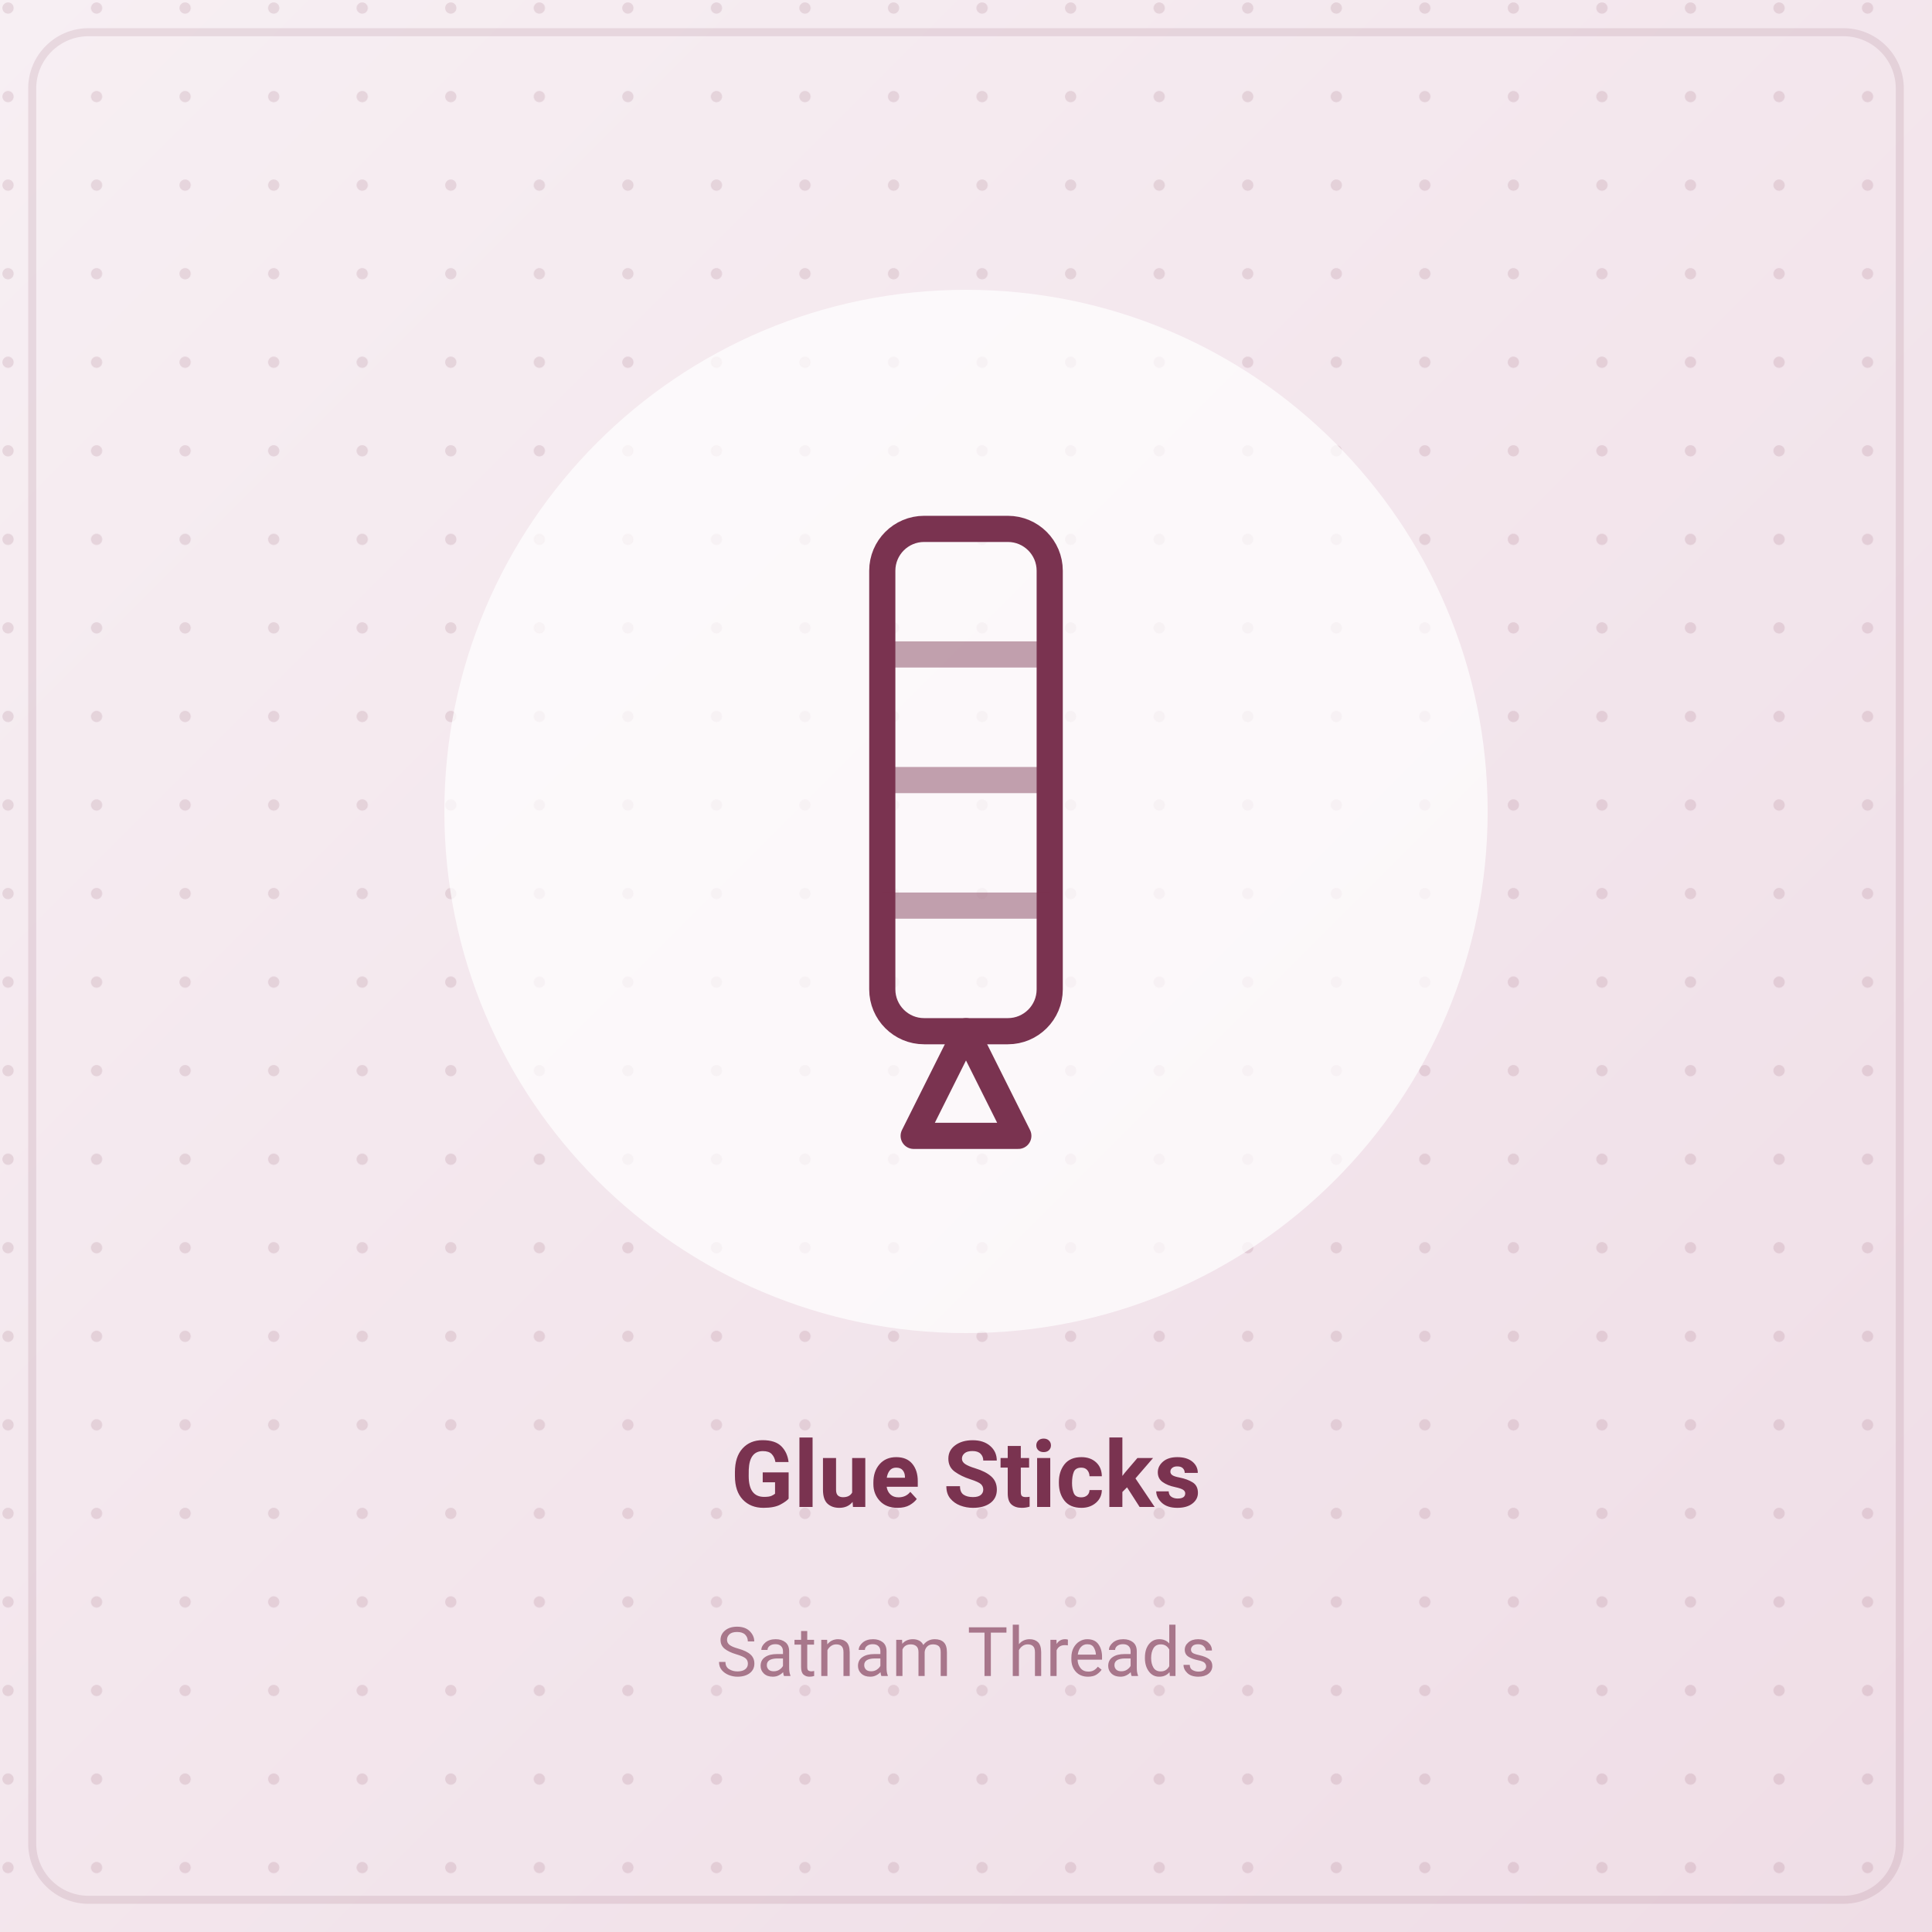
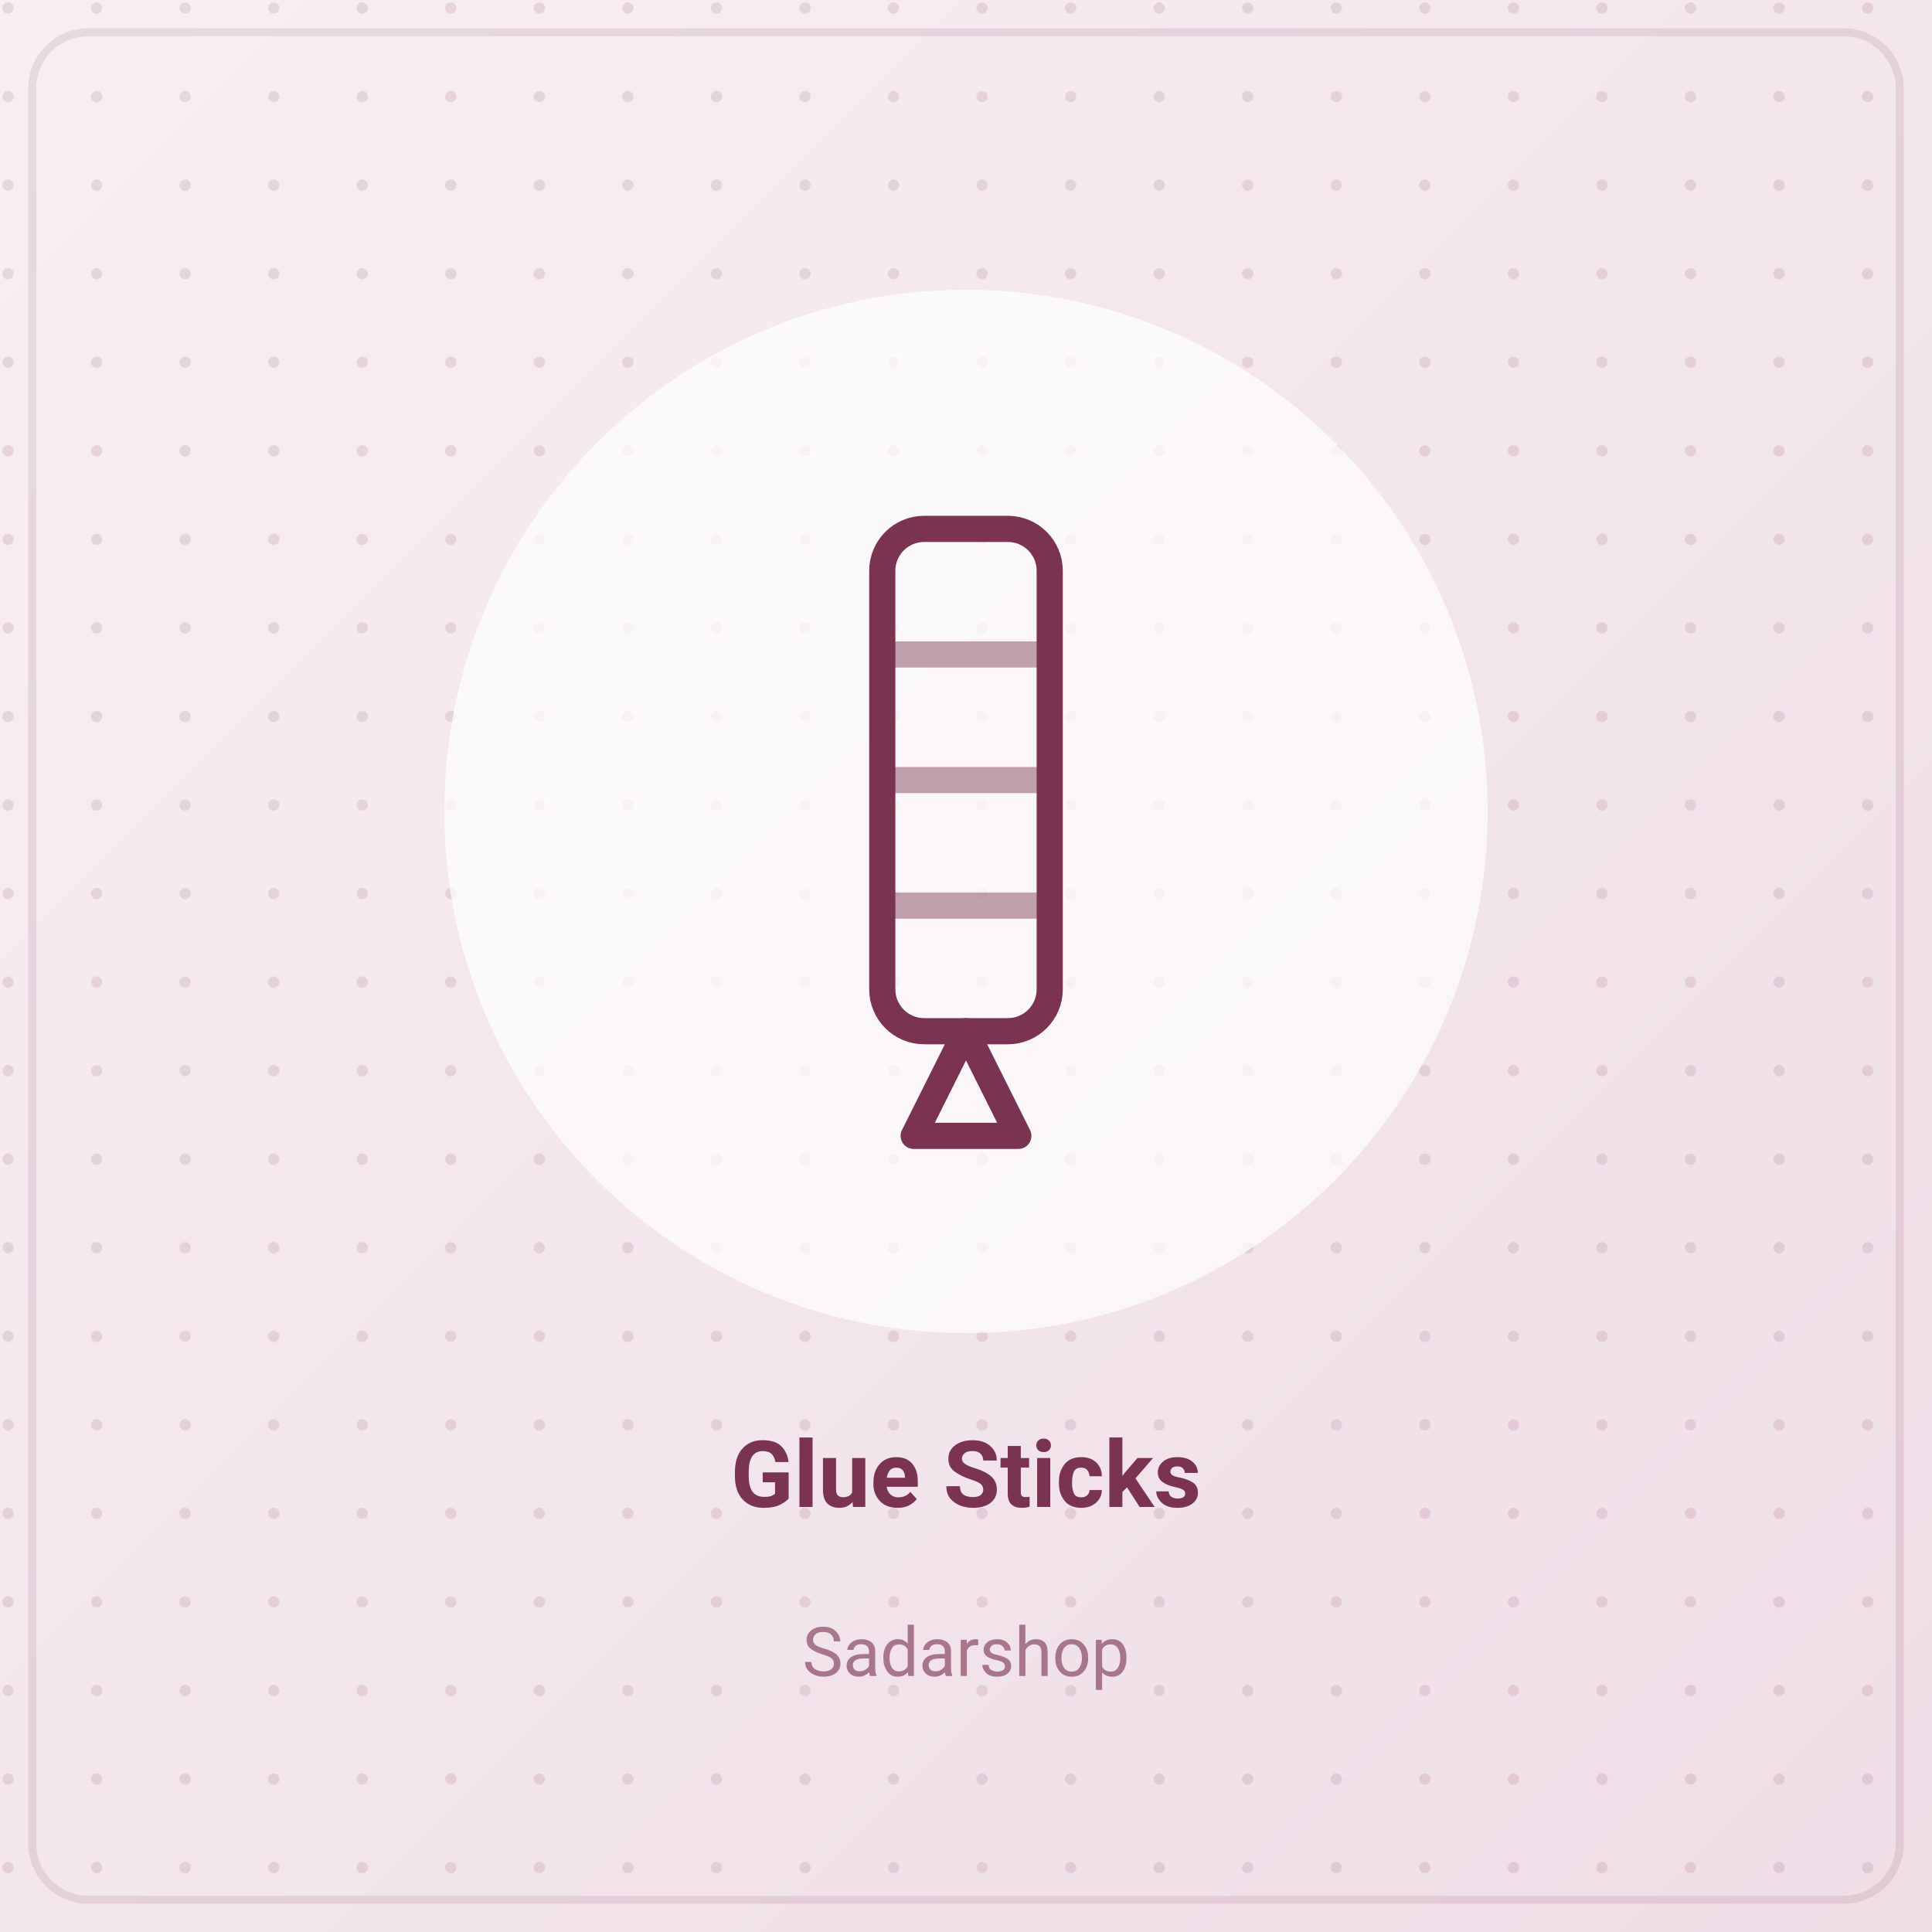
<svg xmlns="http://www.w3.org/2000/svg" viewBox="0 0 480 480" width="480" height="480" role="img" aria-label="Glue Sticks">
  <defs>
    <linearGradient id="bg" x1="0" y1="0" x2="1" y2="1">
      <stop offset="0" stop-color="#F7EFF3" />
      <stop offset="1" stop-color="#EFDDE6" />
    </linearGradient>
    <pattern id="dots" width="22" height="22" patternUnits="userSpaceOnUse">
      <circle cx="2" cy="2" r="1.4" fill="#7A3350" opacity=".13" />
    </pattern>
  </defs>
  <rect width="480" height="480" fill="url(#bg)" />
  <rect width="480" height="480" fill="url(#dots)" />
  <circle cx="240" cy="201.6" r="129.6" fill="#fff" opacity=".72" />
  <g transform="translate(110 71.6) scale(1.3)" color="#7A3350">
    <g stroke="currentColor" stroke-width="5" fill="none" stroke-linejoin="round">
      <rect x="84" y="46" width="32" height="96" rx="8" />
      <path d="M100 142l-10 20h20z" />
      <path d="M84 70h32M84 94h32M84 118h32" opacity=".45" />
    </g>
  </g>
  <g font-family="ui-sans-serif,-apple-system,Segoe UI,Roboto,Helvetica,Arial,sans-serif" text-anchor="middle" fill="#7A3350">
    <text x="240" y="374.4" font-size="23" font-weight="600">Glue Sticks</text>
-     <text x="240" y="416.4" font-size="17" opacity=".62">Satnam Threads</text>
+     <text x="240" y="416.4" font-size="17" opacity=".62">Sadarshop</text>
  </g>
  <rect x="8" y="8" width="464" height="464" fill="none" stroke="#7A3350" stroke-opacity=".12" stroke-width="2" rx="14" />
</svg>
